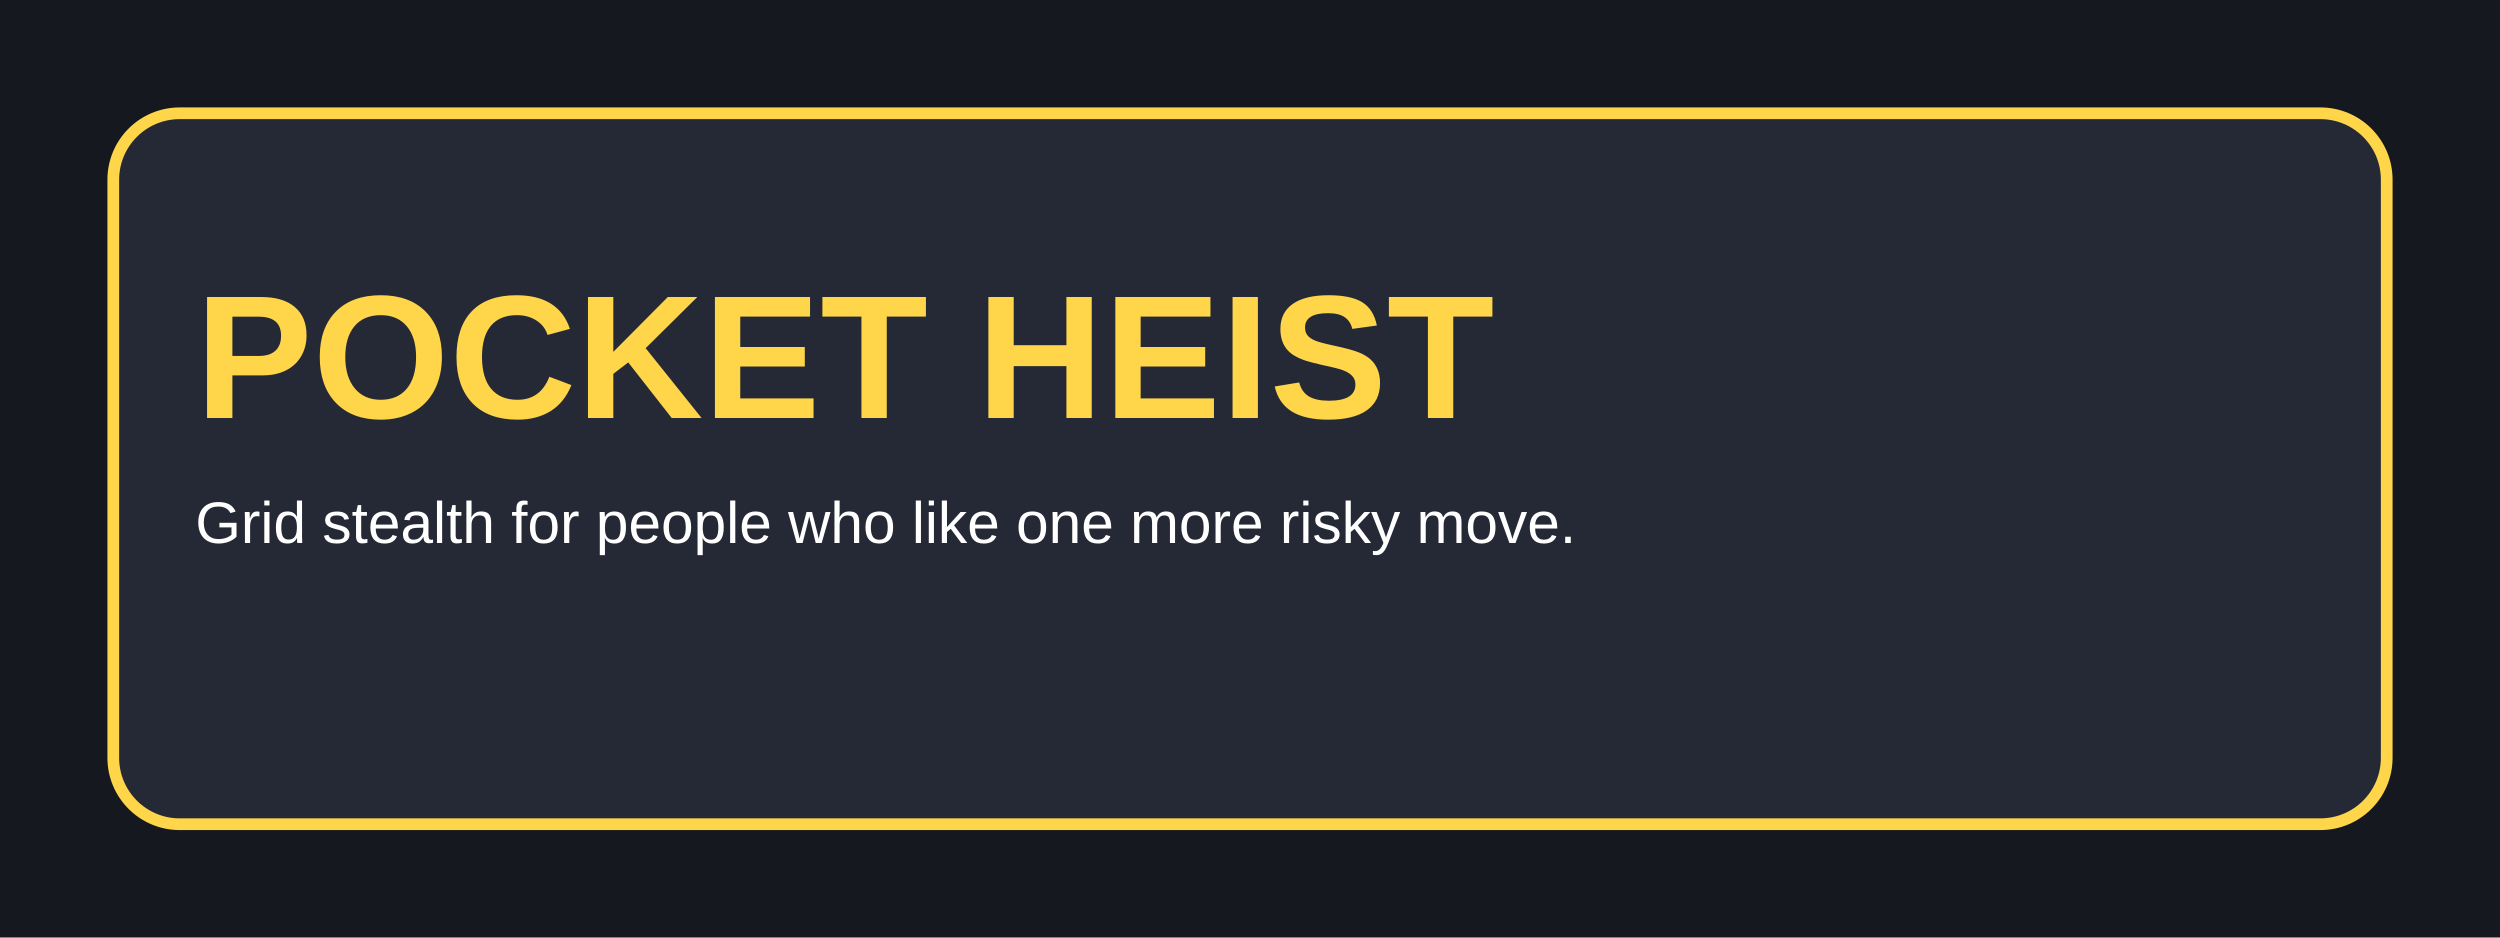
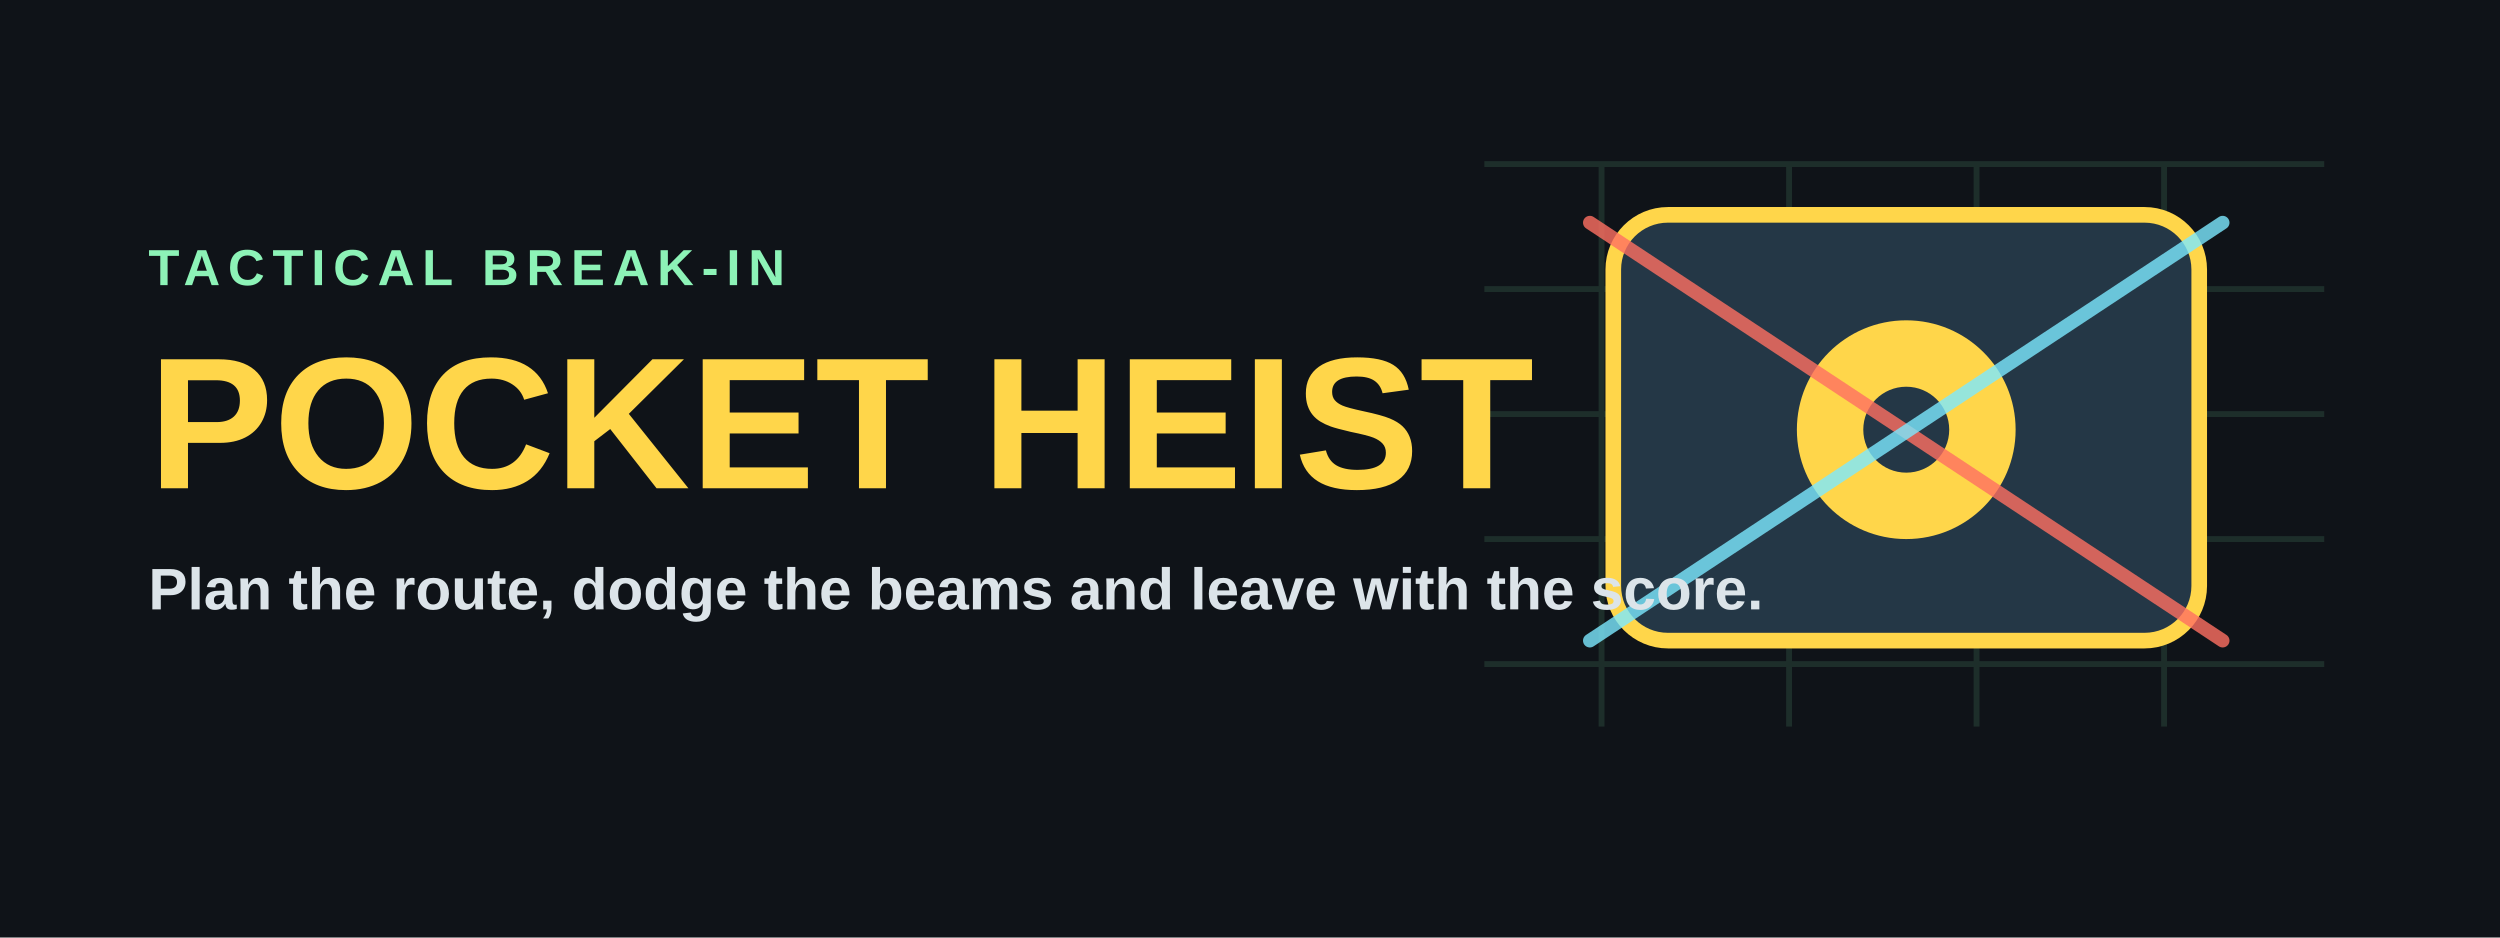
- <svg xmlns="http://www.w3.org/2000/svg" viewBox="0 0 1280 480">
-   <rect width="1280" height="480" fill="#16181f" />
-   <rect x="58" y="58" width="1164" height="364" rx="34" fill="#252935" stroke="#ffd64a" stroke-width="6" />
-   <text x="100" y="214" fill="#ffd64a" font-size="90" font-family="Segoe UI, Arial" font-weight="700">POCKET HEIST</text>
-   <text x="100" y="278" fill="#ffffff" font-size="30" font-family="Segoe UI, Arial">Grid stealth for people who like one more risky move.</text>
+ <svg xmlns="http://www.w3.org/2000/svg" viewBox="0 0 1280 480" role="img" aria-label="Pocket Heist banner art">
+   <rect width="1280" height="480" fill="#0f1318" />
+   <g opacity="0.12" stroke="#89f7b4" stroke-width="3">
+     <path d="M760 84h430M760 148h430M760 212h430M760 276h430M760 340h430" />
+     <path d="M820 84v288M916 84v288M1012 84v288M1108 84v288" />
+   </g>
+   <rect x="826" y="110" width="300" height="218" rx="28" fill="#243746" stroke="#ffd64a" stroke-width="8" />
+   <circle cx="976" cy="220" r="56" fill="#ffd64a" />
+   <circle cx="976" cy="220" r="22" fill="#243746" />
+   <path d="M814 114 1138 328" stroke="#ff6f61" stroke-width="7" stroke-linecap="round" opacity="0.8" />
+   <path d="M1138 114 814 328" stroke="#7ce9ff" stroke-width="7" stroke-linecap="round" opacity="0.8" />
+   <text x="76" y="146" fill="#8df3b7" font-size="26" font-family="Segoe UI, Arial, sans-serif" font-weight="800" letter-spacing="4">TACTICAL BREAK-IN</text>
+   <text x="76" y="250" fill="#ffd64a" font-size="96" font-family="Segoe UI, Arial, sans-serif" font-weight="900">POCKET HEIST</text>
+   <text x="76" y="312" fill="#dce4e9" font-size="30" font-family="Segoe UI, Arial, sans-serif" font-weight="600">Plan the route, dodge the beams and leave with the score.</text>
</svg>
